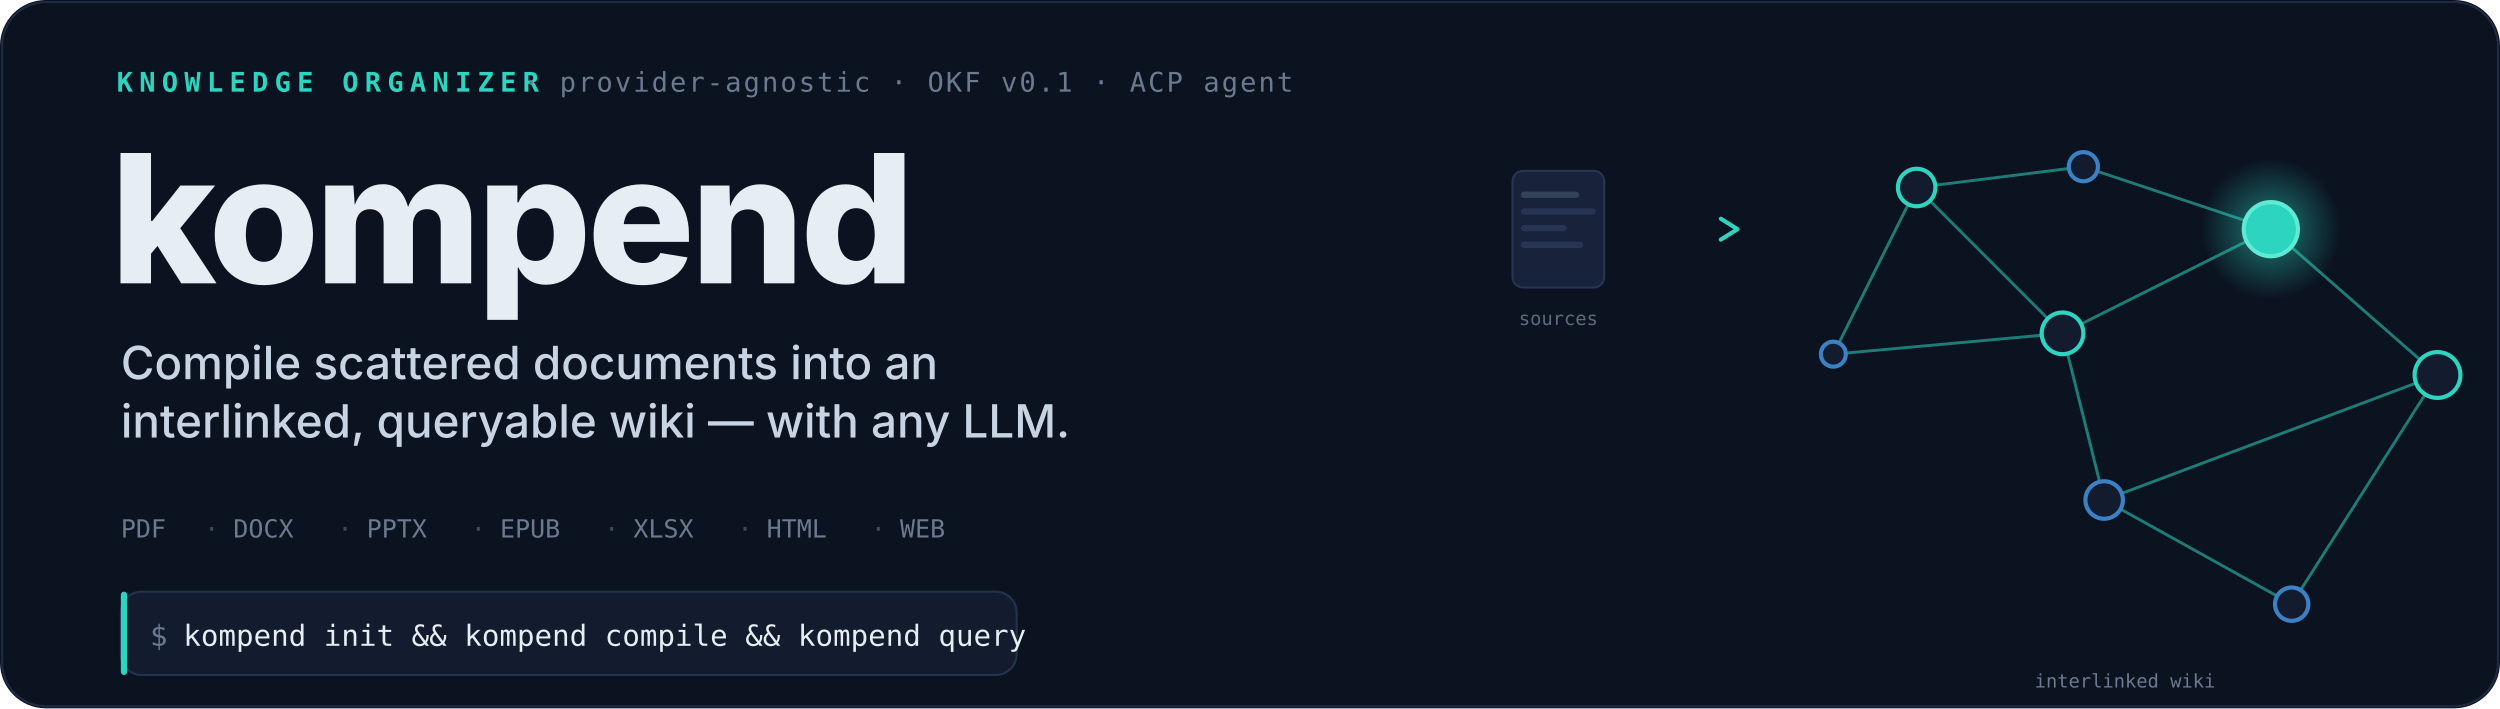
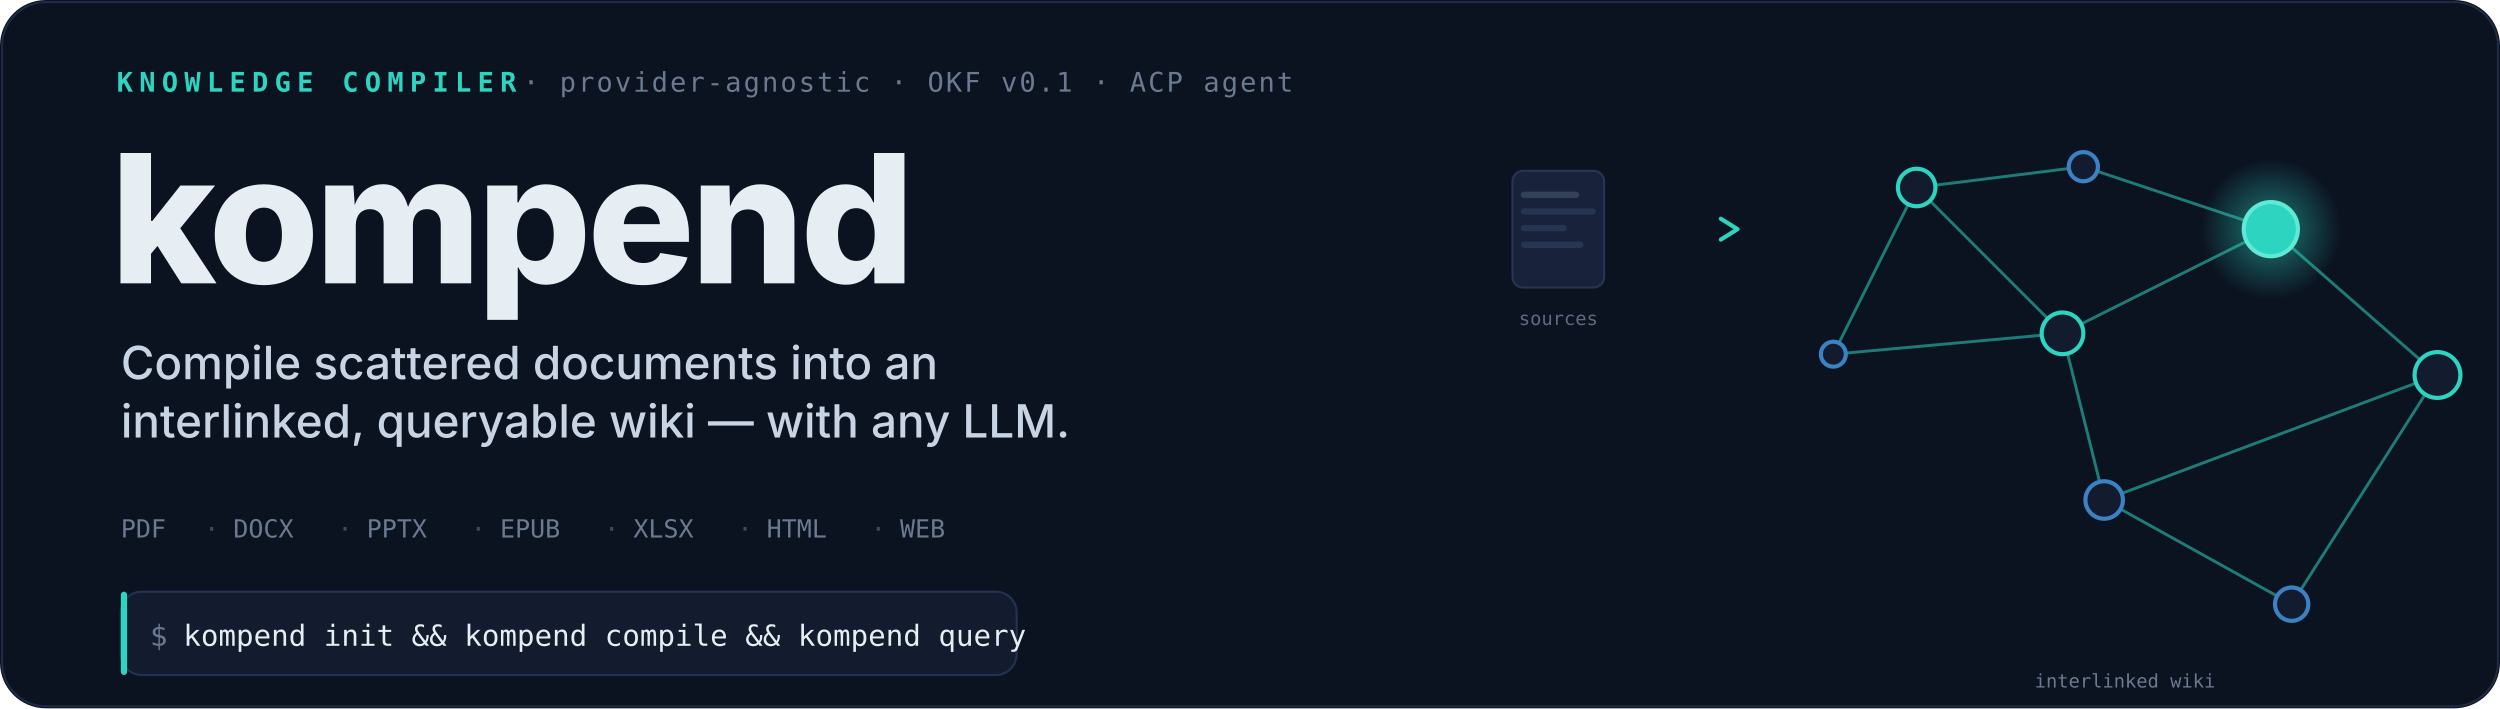
<svg xmlns="http://www.w3.org/2000/svg" width="1200" height="340" viewBox="0 0 1200 340" role="img" aria-labelledby="hero-title hero-desc">
  <defs>
    <linearGradient id="edgeGrad" x1="0" y1="0" x2="1" y2="0">
      <stop offset="0%" stop-color="#2dd4bf" stop-opacity="0.15" />
      <stop offset="100%" stop-color="#2dd4bf" stop-opacity="0.7" />
    </linearGradient>
    <radialGradient id="nodeGlow" cx="0.5" cy="0.5" r="0.5">
      <stop offset="0%" stop-color="#2dd4bf" stop-opacity="0.55" />
      <stop offset="100%" stop-color="#2dd4bf" stop-opacity="0" />
    </radialGradient>
  </defs>
  <rect width="1200" height="340" rx="22" fill="#0b1220" />
  <rect x="1" y="1" width="1198" height="338" rx="21" fill="none" stroke="#1f2a44" stroke-width="1" />
  <g transform="translate(56 44)">
    <text x="0" y="0" font-family="ui-monospace,SFMono-Regular,Menlo,monospace" font-size="13" letter-spacing="3" fill="#2dd4bf" font-weight="600">
-       KNOWLEDGE ORGANIZER
+       KNOWLEDGE COMPILER
    </text>
    <text x="195" y="0" font-family="ui-monospace,SFMono-Regular,Menlo,monospace" font-size="13" letter-spacing="1" fill="#6b7a90">
      · provider-agnostic · OKF v0.1 · ACP agent
    </text>
    <text x="-3" y="92" font-family="-apple-system,BlinkMacSystemFont,Segoe UI,sans-serif" font-size="86" font-weight="800" fill="#e6edf3" letter-spacing="-2">kompend</text>
    <text x="2" y="138" font-family="-apple-system,BlinkMacSystemFont,Segoe UI,sans-serif" font-size="22" font-weight="500" fill="#c8d4e3">
      Compile scattered documents into an
    </text>
    <text x="2" y="166" font-family="-apple-system,BlinkMacSystemFont,Segoe UI,sans-serif" font-size="22" font-weight="500" fill="#c8d4e3">
      interlinked, queryable wiki — with any LLM.
    </text>
    <g transform="translate(2 214)" font-family="ui-monospace,SFMono-Regular,Menlo,monospace" font-size="12" fill="#6b7a90">
      <text x="0" y="0">PDF</text>
      <text x="40" y="0" fill="#3b4a63">·</text>
      <text x="54" y="0">DOCX</text>
      <text x="104" y="0" fill="#3b4a63">·</text>
      <text x="118" y="0">PPTX</text>
      <text x="168" y="0" fill="#3b4a63">·</text>
      <text x="182" y="0">EPUB</text>
      <text x="232" y="0" fill="#3b4a63">·</text>
      <text x="246" y="0">XLSX</text>
      <text x="296" y="0" fill="#3b4a63">·</text>
      <text x="310" y="0">HTML</text>
      <text x="360" y="0" fill="#3b4a63">·</text>
      <text x="374" y="0">WEB</text>
    </g>
    <g transform="translate(2 240)">
      <rect x="0" y="0" width="430" height="40" rx="10" fill="#131c2e" stroke="#243250" stroke-width="1" />
      <text x="14" y="26" font-family="ui-monospace,SFMono-Regular,Menlo,monospace" font-size="14" fill="#6b7a90">$</text>
      <text x="30" y="26" font-family="ui-monospace,SFMono-Regular,Menlo,monospace" font-size="14" fill="#e6edf3">kompend init &amp;&amp; kompend compile &amp;&amp; kompend query</text>
      <rect x="0" y="0" width="3" height="40" rx="1.5" fill="#2dd4bf" />
    </g>
  </g>
  <g transform="translate(720 40)">
    <g opacity="0.85">
      <rect x="6" y="42" width="44" height="56" rx="5" fill="#1a2640" stroke="#2c3a5c" stroke-width="1" />
      <rect x="10" y="52" width="28" height="3" rx="1.5" fill="#3b4a63" />
      <rect x="10" y="60" width="36" height="3" rx="1.5" fill="#2c3a5c" />
      <rect x="10" y="68" width="22" height="3" rx="1.5" fill="#2c3a5c" />
      <rect x="10" y="76" width="30" height="3" rx="1.5" fill="#2c3a5c" />
      <text x="28" y="116" font-family="ui-monospace,SFMono-Regular,Menlo,monospace" font-size="9" fill="#6b7a90" text-anchor="middle">sources</text>
    </g>
    <path d="M58 70 Q90 70 110 70" fill="none" stroke="url(#edgeGrad)" stroke-width="2" />
    <path d="M106 65 L114 70 L106 75" fill="none" stroke="#2dd4bf" stroke-width="2" stroke-linecap="round" stroke-linejoin="round" />
    <g transform="translate(120 0)">
      <g stroke="#2dd4bf" stroke-width="1.4" opacity="0.55" fill="none">
        <line x1="80" y1="50" x2="160" y2="40" />
        <line x1="80" y1="50" x2="150" y2="120" />
        <line x1="160" y1="40" x2="250" y2="70" />
        <line x1="150" y1="120" x2="250" y2="70" />
        <line x1="150" y1="120" x2="170" y2="200" />
        <line x1="250" y1="70" x2="330" y2="140" />
        <line x1="170" y1="200" x2="330" y2="140" />
        <line x1="170" y1="200" x2="260" y2="250" />
        <line x1="330" y1="140" x2="260" y2="250" />
        <line x1="80" y1="50" x2="40" y2="130" />
        <line x1="40" y1="130" x2="150" y2="120" />
      </g>
      <circle cx="250" cy="70" r="34" fill="url(#nodeGlow)" />
      <g>
        <circle cx="80" cy="50" r="9" fill="#131c2e" stroke="#2dd4bf" stroke-width="2" />
        <circle cx="160" cy="40" r="7" fill="#131c2e" stroke="#3b82c4" stroke-width="2" />
        <circle cx="40" cy="130" r="6" fill="#131c2e" stroke="#3b82c4" stroke-width="2" />
        <circle cx="150" cy="120" r="10" fill="#131c2e" stroke="#2dd4bf" stroke-width="2" />
        <circle cx="250" cy="70" r="13" fill="#2dd4bf" stroke="#5eead4" stroke-width="2" />
        <circle cx="330" cy="140" r="11" fill="#131c2e" stroke="#2dd4bf" stroke-width="2" />
        <circle cx="170" cy="200" r="9" fill="#131c2e" stroke="#3b82c4" stroke-width="2" />
        <circle cx="260" cy="250" r="8" fill="#131c2e" stroke="#3b82c4" stroke-width="2" />
      </g>
      <text x="180" y="290" font-family="ui-monospace,SFMono-Regular,Menlo,monospace" font-size="9" fill="#6b7a90" text-anchor="middle">interlinked wiki</text>
    </g>
  </g>
</svg>
